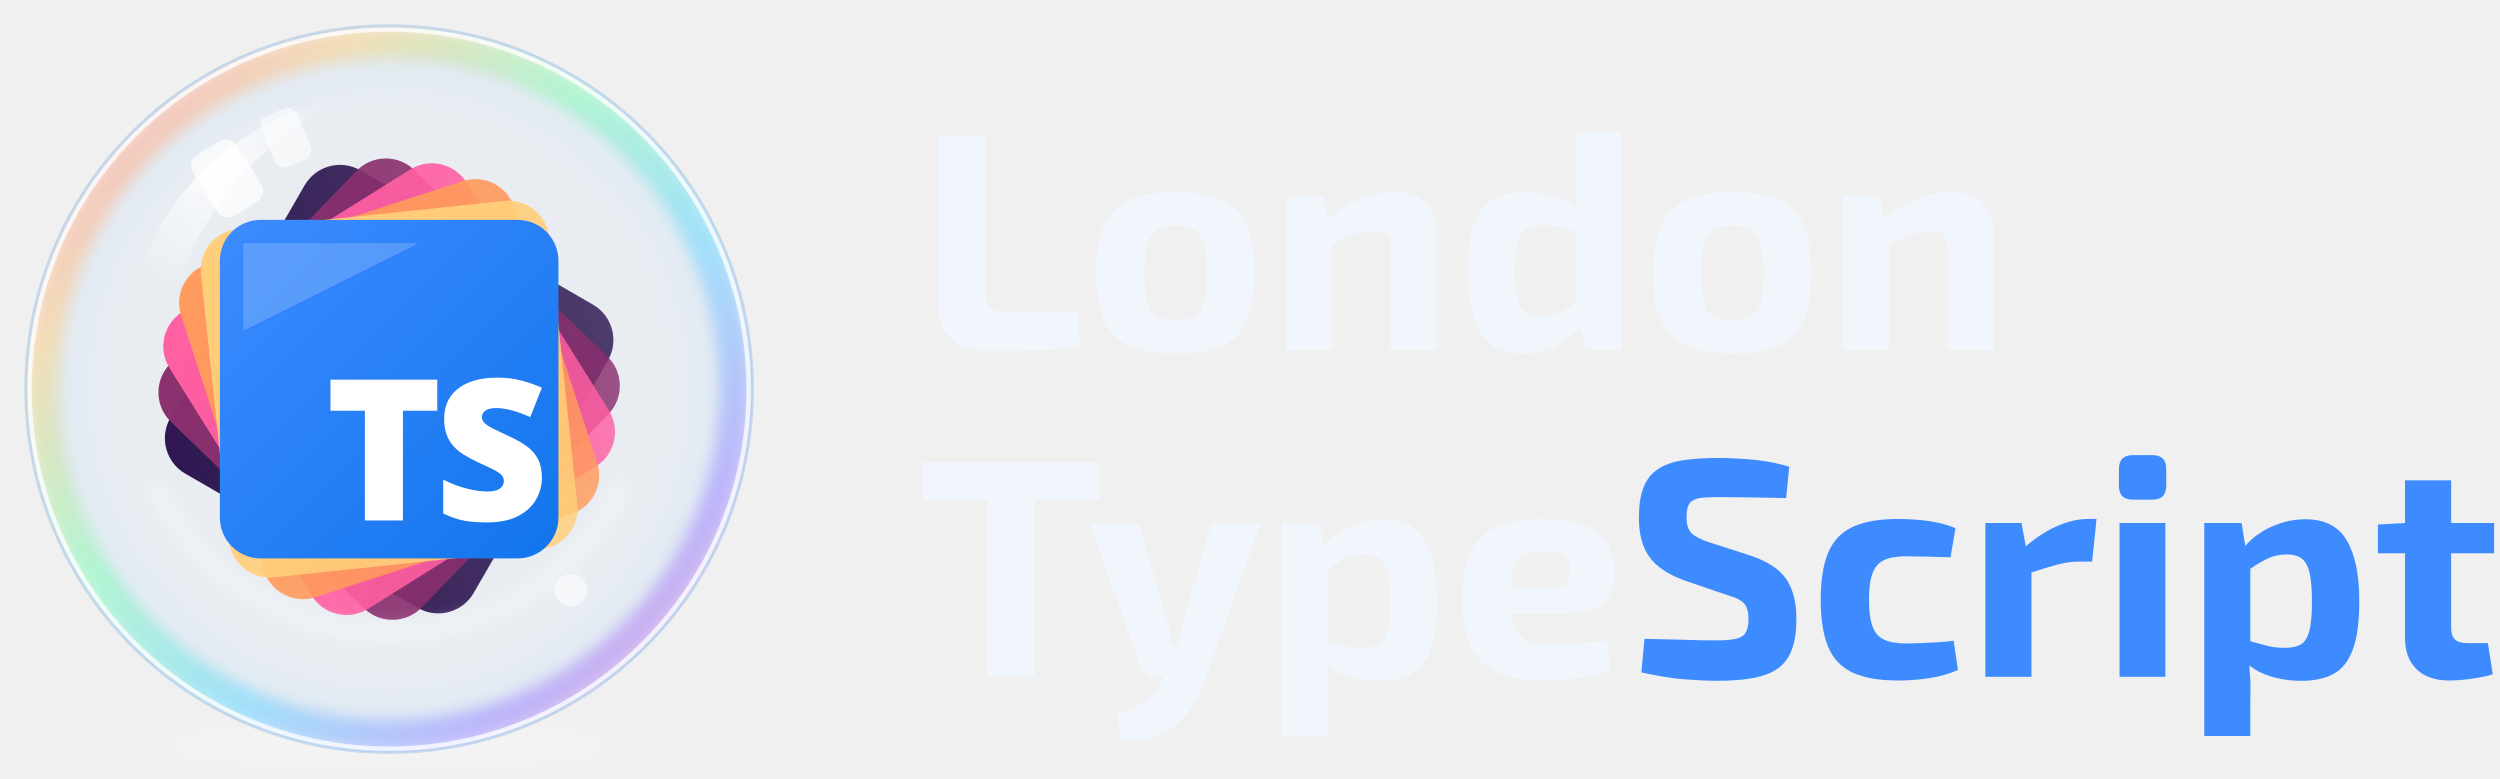
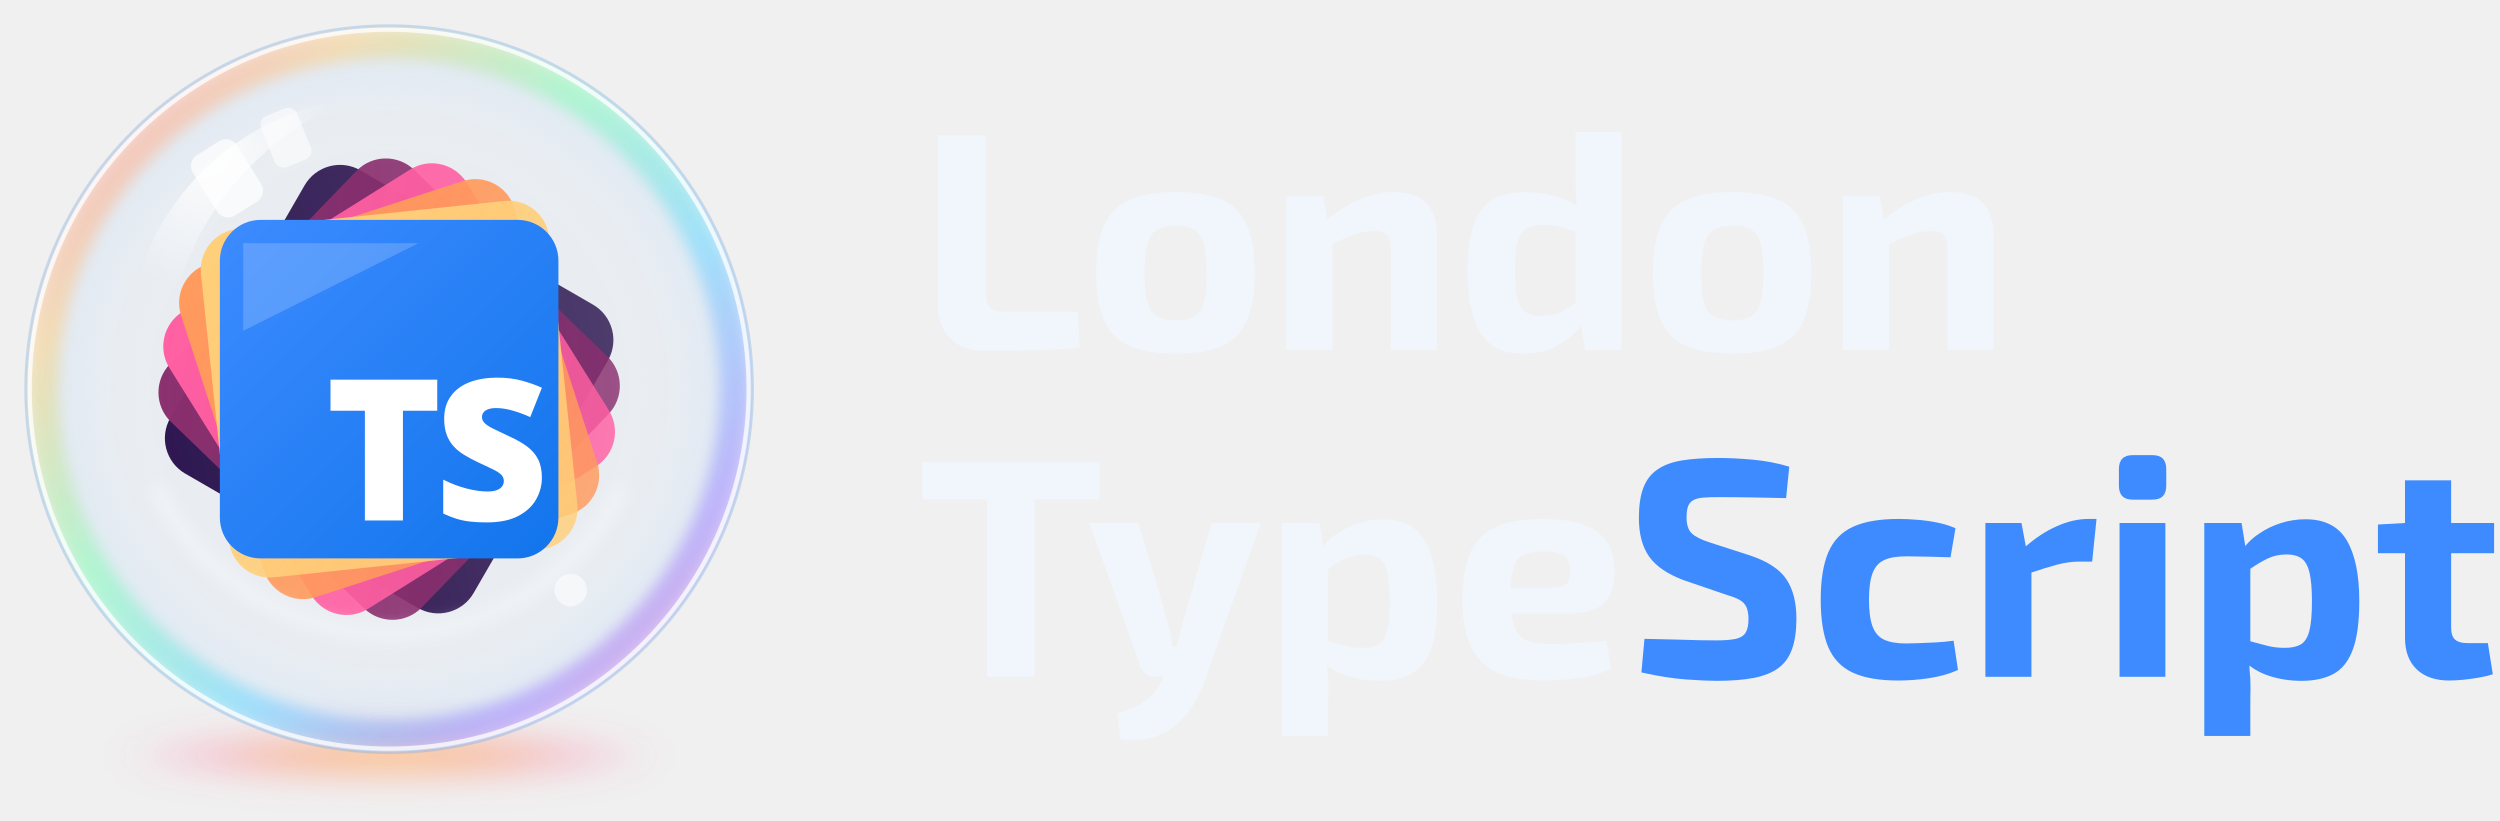
- <svg xmlns="http://www.w3.org/2000/svg" width="308.368" height="96" viewBox="0 0 308.368 96" role="img" aria-label="London TypeScript logo, dark theme">
+ <svg xmlns="http://www.w3.org/2000/svg" width="308.37" height="101.2" viewBox="0 0 308.37 101.2" role="img" aria-label="London TypeScript logo, dark theme">
  <g transform="translate(0 0)">
-     <svg viewBox="0 0 308.368 96" width="308.368" height="96" overflow="hidden">
-       <svg viewBox="0 0 308.37 96" role="img" aria-label="London TypeScript">
-         <g id="lts-fcfe33e9eb9933eaed3f45a797237d05-emblem" transform="translate(0 0) scale(0.4)">
-           <svg width="240" height="240" viewBox="0 0 240 240" role="img" aria-label="London TypeScript bubble logo, emblem only, dark theme">
+     <svg viewBox="0 0 308.37 101.2" width="308.37" height="101.2" overflow="hidden">
+       <svg viewBox="0 0 308.37 101.2" role="img" aria-label="London TypeScript">
+         <g id="lts-88e18a618526eeb4e1b5f0dc24c08603-emblem" transform="translate(0 0) scale(0.4)">
+           <svg width="240" height="253" viewBox="0 0 240 253" role="img" aria-label="London TypeScript bubble logo, emblem only, dark theme">
            <defs>
-               <radialGradient id="lts-fcfe33e9eb9933eaed3f45a797237d05-emblem-body" cx="0.5" cy="0.5" r="0.5">
+               <radialGradient id="lts-88e18a618526eeb4e1b5f0dc24c08603-emblem-body" cx="0.5" cy="0.5" r="0.5">
                <stop offset="0.62" stop-color="#ffffff" stop-opacity="0" />
                <stop offset="0.9" stop-color="#bcd8ff" stop-opacity="0.16" />
                <stop offset="1" stop-color="#ffffff" stop-opacity="0.42" />
              </radialGradient>
-               <linearGradient id="lts-fcfe33e9eb9933eaed3f45a797237d05-emblem-rainbow" x1="0" y1="0" x2="1" y2="1">
+               <linearGradient id="lts-88e18a618526eeb4e1b5f0dc24c08603-emblem-rainbow" x1="0" y1="0" x2="1" y2="1">
                <stop offset="0" stop-color="#ff5fa2" />
                <stop offset="0.22" stop-color="#ffcf7a" />
                <stop offset="0.42" stop-color="#7dffb0" />
                <stop offset="0.62" stop-color="#5cd6ff" />
                <stop offset="0.82" stop-color="#9a7dff" />
                <stop offset="1" stop-color="#ff5fa2" />
              </linearGradient>
-               <radialGradient id="lts-fcfe33e9eb9933eaed3f45a797237d05-emblem-shine" cx="0.35" cy="0.25" r="0.6">
+               <radialGradient id="lts-88e18a618526eeb4e1b5f0dc24c08603-emblem-shine" cx="0.35" cy="0.25" r="0.6">
                <stop offset="0" stop-color="#ffffff" stop-opacity="0.85" />
                <stop offset="1" stop-color="#ffffff" stop-opacity="0" />
              </radialGradient>
-               <linearGradient id="lts-fcfe33e9eb9933eaed3f45a797237d05-emblem-pane0" x1="0" y1="0" x2="1" y2="1">
+               <radialGradient id="lts-88e18a618526eeb4e1b5f0dc24c08603-emblem-caustic" cx="0.5" cy="0.5" r="0.5">
+                 <stop offset="0" stop-color="#ffcf7a" stop-opacity="0.9" />
+                 <stop offset="0.45" stop-color="#ff9a5c" stop-opacity="0.55" />
+                 <stop offset="0.8" stop-color="#ff5fa2" stop-opacity="0.2" />
+                 <stop offset="1" stop-color="#ff5fa2" stop-opacity="0" />
+               </radialGradient>
+               <linearGradient id="lts-88e18a618526eeb4e1b5f0dc24c08603-emblem-pane0" x1="0" y1="0" x2="1" y2="1">
                <stop offset="0" stop-color="#2d1650" />
                <stop offset="1" stop-color="#2d1650" stop-opacity="0.82" />
              </linearGradient>
-               <linearGradient id="lts-fcfe33e9eb9933eaed3f45a797237d05-emblem-pane1" x1="0" y1="0" x2="1" y2="1">
+               <linearGradient id="lts-88e18a618526eeb4e1b5f0dc24c08603-emblem-pane1" x1="0" y1="0" x2="1" y2="1">
                <stop offset="0" stop-color="#8a2f6e" />
                <stop offset="1" stop-color="#8a2f6e" stop-opacity="0.82" />
              </linearGradient>
-               <linearGradient id="lts-fcfe33e9eb9933eaed3f45a797237d05-emblem-pane2" x1="0" y1="0" x2="1" y2="1">
+               <linearGradient id="lts-88e18a618526eeb4e1b5f0dc24c08603-emblem-pane2" x1="0" y1="0" x2="1" y2="1">
                <stop offset="0" stop-color="#ff5fa2" />
                <stop offset="1" stop-color="#ff5fa2" stop-opacity="0.82" />
              </linearGradient>
-               <linearGradient id="lts-fcfe33e9eb9933eaed3f45a797237d05-emblem-pane3" x1="0" y1="0" x2="1" y2="1">
+               <linearGradient id="lts-88e18a618526eeb4e1b5f0dc24c08603-emblem-pane3" x1="0" y1="0" x2="1" y2="1">
                <stop offset="0" stop-color="#ff9a5c" />
                <stop offset="1" stop-color="#ff9a5c" stop-opacity="0.82" />
              </linearGradient>
-               <linearGradient id="lts-fcfe33e9eb9933eaed3f45a797237d05-emblem-pane4" x1="0" y1="0" x2="1" y2="1">
+               <linearGradient id="lts-88e18a618526eeb4e1b5f0dc24c08603-emblem-pane4" x1="0" y1="0" x2="1" y2="1">
                <stop offset="0" stop-color="#ffcf7a" />
                <stop offset="1" stop-color="#ffcf7a" stop-opacity="0.82" />
              </linearGradient>
-               <linearGradient id="lts-fcfe33e9eb9933eaed3f45a797237d05-emblem-tile" x1="0" y1="0" x2="1" y2="1">
+               <linearGradient id="lts-88e18a618526eeb4e1b5f0dc24c08603-emblem-tile" x1="0" y1="0" x2="1" y2="1">
                <stop offset="0" stop-color="#3d8bff" />
                <stop offset="1" stop-color="#1275ec" />
              </linearGradient>
-               <filter id="lts-fcfe33e9eb9933eaed3f45a797237d05-emblem-soft" x="-20%" y="-20%" width="140%" height="140%">
+               <filter id="lts-88e18a618526eeb4e1b5f0dc24c08603-emblem-soft" x="-20%" y="-20%" width="140%" height="140%">
                <feGaussianBlur stdDeviation="2.2" />
              </filter>
-               <filter id="lts-fcfe33e9eb9933eaed3f45a797237d05-emblem-blur4" x="-50%" y="-200%" width="200%" height="500%">
-                 <feGaussianBlur stdDeviation="4" />
+               <filter id="lts-88e18a618526eeb4e1b5f0dc24c08603-emblem-blur5" x="-50%" y="-200%" width="200%" height="500%">
+                 <feGaussianBlur stdDeviation="5" />
              </filter>
-               <clipPath id="lts-fcfe33e9eb9933eaed3f45a797237d05-emblem-ball">
+               <clipPath id="lts-88e18a618526eeb4e1b5f0dc24c08603-emblem-ball">
                <circle cx="120" cy="120" r="112" />
              </clipPath>
            </defs>
            <g>
-               <ellipse cx="120" cy="230" rx="72" ry="7" fill="#ffffff" fill-opacity="0.2" filter="url(#lts-fcfe33e9eb9933eaed3f45a797237d05-emblem-blur4)" />
+               <ellipse cx="120" cy="233" rx="84" ry="8.5" fill="url(#lts-88e18a618526eeb4e1b5f0dc24c08603-emblem-caustic)" filter="url(#lts-88e18a618526eeb4e1b5f0dc24c08603-emblem-blur5)" />
            </g>
            <g>
              <circle cx="120" cy="120" r="112" fill="#9cc8ff" fill-opacity="0.08" />
            </g>
            <g transform="translate(120 120) scale(0.9) translate(-120 -120)">
-               <rect x="60" y="60" width="120" height="120" rx="14" fill="url(#lts-fcfe33e9eb9933eaed3f45a797237d05-emblem-pane0)" transform="rotate(-60 120 120)" />
-               <rect x="60" y="60" width="120" height="120" rx="14" fill="url(#lts-fcfe33e9eb9933eaed3f45a797237d05-emblem-pane1)" transform="rotate(-46 120 120)" />
-               <rect x="60" y="60" width="120" height="120" rx="14" fill="url(#lts-fcfe33e9eb9933eaed3f45a797237d05-emblem-pane2)" transform="rotate(-32 120 120)" />
-               <rect x="60" y="60" width="120" height="120" rx="14" fill="url(#lts-fcfe33e9eb9933eaed3f45a797237d05-emblem-pane3)" transform="rotate(-18 120 120)" />
-               <rect x="60" y="60" width="120" height="120" rx="14" fill="url(#lts-fcfe33e9eb9933eaed3f45a797237d05-emblem-pane4)" transform="rotate(-6 120 120)" />
-               <rect x="62" y="62" width="116" height="116" rx="14" fill="url(#lts-fcfe33e9eb9933eaed3f45a797237d05-emblem-tile)" />
+               <rect x="60" y="60" width="120" height="120" rx="14" fill="url(#lts-88e18a618526eeb4e1b5f0dc24c08603-emblem-pane0)" transform="rotate(-60 120 120)" />
+               <rect x="60" y="60" width="120" height="120" rx="14" fill="url(#lts-88e18a618526eeb4e1b5f0dc24c08603-emblem-pane1)" transform="rotate(-46 120 120)" />
+               <rect x="60" y="60" width="120" height="120" rx="14" fill="url(#lts-88e18a618526eeb4e1b5f0dc24c08603-emblem-pane2)" transform="rotate(-32 120 120)" />
+               <rect x="60" y="60" width="120" height="120" rx="14" fill="url(#lts-88e18a618526eeb4e1b5f0dc24c08603-emblem-pane3)" transform="rotate(-18 120 120)" />
+               <rect x="60" y="60" width="120" height="120" rx="14" fill="url(#lts-88e18a618526eeb4e1b5f0dc24c08603-emblem-pane4)" transform="rotate(-6 120 120)" />
+               <rect x="62" y="62" width="116" height="116" rx="14" fill="url(#lts-88e18a618526eeb4e1b5f0dc24c08603-emblem-tile)" />
              <path d="M70,70 h60 l-60,30 Z" fill="#ffffff" fill-opacity="0.18" />
              <path d="M137.02 139.08L137.02 168L126.99 168L126.99 139.08L117.93 139.08L117.93 130.88L146.06 130.88L146.06 139.08L137.02 139.08M173.64 156.73L173.64 156.73Q173.64 159.75 172.12 162.45Q170.59 165.16 167.38 166.83Q164.17 168.51 159.09 168.51L159.09 168.51Q156.55 168.51 154.64 168.28Q152.72 168.05 151.07 167.53Q149.42 167.01 147.64 166.17L147.64 166.17L147.64 157.23Q150.66 158.76 153.73 159.56Q156.81 160.36 159.29 160.36L159.29 160.36Q160.79 160.36 161.75 160Q162.7 159.65 163.15 159.02Q163.61 158.4 163.61 157.59L163.61 157.59Q163.61 156.63 162.94 155.95Q162.27 155.28 160.79 154.54Q159.32 153.81 156.91 152.71L156.91 152.71Q154.85 151.75 153.19 150.73Q151.53 149.72 150.34 148.41Q149.16 147.1 148.53 145.35Q147.89 143.6 147.89 141.21L147.89 141.21Q147.89 137.63 149.66 135.21Q151.42 132.78 154.58 131.56Q157.75 130.35 161.88 130.35L161.88 130.35Q165.52 130.35 168.42 131.16Q171.33 131.97 173.64 133.01L173.64 133.01L170.57 140.76Q168.18 139.66 165.87 139.02Q163.56 138.37 161.58 138.37L161.58 138.37Q160.29 138.37 159.46 138.69Q158.63 139 158.24 139.54Q157.85 140.07 157.85 140.76L157.85 140.76Q157.85 141.62 158.52 142.3Q159.19 142.99 160.78 143.79Q162.37 144.59 165.11 145.86L165.11 145.86Q167.83 147.08 169.73 148.49Q171.63 149.9 172.64 151.86Q173.64 153.83 173.64 156.73" fill="#ffffff" transform="translate(178 178) scale(1.3) translate(-178 -178)" />
            </g>
            <g>
-               <circle cx="120" cy="120" r="112" fill="url(#lts-fcfe33e9eb9933eaed3f45a797237d05-emblem-body)" />
+               <circle cx="120" cy="120" r="112" fill="url(#lts-88e18a618526eeb4e1b5f0dc24c08603-emblem-body)" />
            </g>
-             <g clip-path="url(#lts-fcfe33e9eb9933eaed3f45a797237d05-emblem-ball)">
-               <circle cx="120" cy="120" r="107" fill="none" stroke="url(#lts-fcfe33e9eb9933eaed3f45a797237d05-emblem-rainbow)" stroke-opacity="0.5" stroke-width="10" filter="url(#lts-fcfe33e9eb9933eaed3f45a797237d05-emblem-soft)" />
-               <path d="M48,150 A80,80 0 0 0 192,150" fill="none" stroke="#ffffff" stroke-opacity="0.28" stroke-width="5" filter="url(#lts-fcfe33e9eb9933eaed3f45a797237d05-emblem-soft)" />
+             <g clip-path="url(#lts-88e18a618526eeb4e1b5f0dc24c08603-emblem-ball)">
+               <circle cx="120" cy="120" r="107" fill="none" stroke="url(#lts-88e18a618526eeb4e1b5f0dc24c08603-emblem-rainbow)" stroke-opacity="0.5" stroke-width="10" filter="url(#lts-88e18a618526eeb4e1b5f0dc24c08603-emblem-soft)" />
+               <path d="M48,150 A80,80 0 0 0 192,150" fill="none" stroke="#ffffff" stroke-opacity="0.28" stroke-width="5" filter="url(#lts-88e18a618526eeb4e1b5f0dc24c08603-emblem-soft)" />
            </g>
            <g>
              <circle cx="120" cy="120" r="111" fill="none" stroke="#ffffff" stroke-opacity="0.75" stroke-width="1.6" />
              <circle cx="120" cy="120" r="112" fill="none" stroke="#7aa8e0" stroke-opacity="0.35" stroke-width="1" />
            </g>
            <g>
-               <path d="M40,96 C46,62 72,36 108,30 C78,44 58,68 52,100 Z" fill="url(#lts-fcfe33e9eb9933eaed3f45a797237d05-emblem-shine)" />
+               <path d="M40,96 C46,62 72,36 108,30 C78,44 58,68 52,100 Z" fill="url(#lts-88e18a618526eeb4e1b5f0dc24c08603-emblem-shine)" />
            </g>
            <g>
              <rect x="62" y="44" width="16" height="22" rx="4" fill="#ffffff" fill-opacity="0.7" transform="rotate(-32 70 55)" />
              <rect x="82" y="34" width="12" height="17" rx="3" fill="#ffffff" fill-opacity="0.55" transform="rotate(-22 88 42)" />
            </g>
            <g>
              <circle cx="176" cy="182" r="5" fill="#ffffff" fill-opacity="0.55" />
            </g>
          </svg>
        </g>
        <g transform="translate(113.143 7.68)">
-           <g id="lts-fcfe33e9eb9933eaed3f45a797237d05-wordmark">
-             <path id="lts-fcfe33e9eb9933eaed3f45a797237d05-glyph-0-0-L" d="M2.57 8.99L8.45 8.99L8.45 28.8Q8.45 29.76 8.99 30.26Q9.52 30.76 10.52 30.76L10.52 30.76L19.78 30.76L20.04 35.17Q17.32 35.48 14.34 35.54Q11.37 35.6 8.41 35.6L8.41 35.6Q5.53 35.6 4.05 34.04Q2.57 32.49 2.57 30.07L2.57 30.07L2.57 8.99" fill="#f0f6fc" />
-             <path id="lts-fcfe33e9eb9933eaed3f45a797237d05-glyph-0-1-o" d="M31.87 16.01L31.87 16.01Q35.44 16.01 37.59 16.99Q39.74 17.97 40.68 20.16Q41.63 22.35 41.63 26.04L41.63 26.04Q41.63 29.64 40.68 31.83Q39.74 34.02 37.59 34.98Q35.44 35.94 31.87 35.94L31.87 35.94Q28.34 35.94 26.17 34.98Q24 34.02 23.04 31.83Q22.08 29.64 22.08 26.04L22.08 26.04Q22.08 22.35 23.04 20.16Q24 17.97 26.17 16.99Q28.34 16.01 31.87 16.01M31.87 20.16L31.87 20.16Q30.41 20.16 29.57 20.66Q28.72 21.16 28.38 22.43Q28.03 23.69 28.03 26.04L28.03 26.04Q28.03 28.34 28.38 29.61Q28.72 30.87 29.57 31.35Q30.41 31.83 31.87 31.83L31.87 31.83Q33.33 31.83 34.18 31.35Q35.02 30.87 35.37 29.61Q35.71 28.34 35.71 26.04L35.71 26.04Q35.71 23.69 35.37 22.43Q35.02 21.16 34.18 20.66Q33.33 20.16 31.87 20.16" fill="#f0f6fc" />
-             <path id="lts-fcfe33e9eb9933eaed3f45a797237d05-glyph-0-2-n" d="M58.71 16.01L58.71 16.01Q64.09 16.01 64.09 21.27L64.09 21.27L64.09 35.48L58.41 35.48L58.41 23.04Q58.41 21.77 57.95 21.29Q57.48 20.81 56.37 20.81L56.37 20.81Q55.14 20.81 53.84 21.27L53.84 21.27Q52.72 21.7 51.19 22.46L51.19 22.46L51.19 35.48L45.5 35.48L45.5 16.51L50.07 16.51L50.57 19.39Q52.49 17.82 54.53 16.93L54.53 16.93Q56.64 16.01 58.71 16.01" fill="#f0f6fc" />
-             <path id="lts-fcfe33e9eb9933eaed3f45a797237d05-glyph-0-3-d" d="M75.07 16.01L75.07 16.01Q77.07 16.01 78.95 16.59L78.95 16.59Q80.26 17.01 81.33 17.74L81.33 17.74Q81.25 17.01 81.25 16.2L81.25 16.2Q81.18 15.01 81.18 13.75L81.18 13.75L81.18 8.6L86.86 8.6L86.86 35.48L82.37 35.48L81.87 32.52Q80.79 33.91 79.18 34.83L79.18 34.83Q77.34 35.94 74.65 35.94L74.65 35.94Q71 35.94 69.45 33.33Q67.89 30.72 67.89 25.84L67.89 25.84Q67.89 22.04 68.68 19.91Q69.47 17.78 71.08 16.9Q72.69 16.01 75.07 16.01M81.18 29.72L81.18 20.89Q80.26 20.62 79.49 20.39L79.49 20.39Q78.45 20.08 77.07 20.08L77.07 20.08Q75.88 20.08 75.15 20.51Q74.42 20.93 74.07 22.16Q73.73 23.39 73.73 25.8L73.73 25.8Q73.73 28.07 74.05 29.24Q74.38 30.41 75.09 30.85Q75.8 31.3 76.92 31.3L76.92 31.3Q77.91 31.3 78.64 31.08Q79.37 30.87 80.1 30.41L80.1 30.41Q80.6 30.14 81.18 29.72L81.18 29.72" fill="#f0f6fc" />
-             <path id="lts-fcfe33e9eb9933eaed3f45a797237d05-glyph-0-4-o" d="M100.53 16.01L100.53 16.01Q104.1 16.01 106.25 16.99Q108.4 17.97 109.34 20.16Q110.28 22.35 110.28 26.04L110.28 26.04Q110.28 29.64 109.34 31.83Q108.4 34.02 106.25 34.98Q104.1 35.94 100.53 35.94L100.53 35.94Q97 35.94 94.83 34.98Q92.66 34.02 91.7 31.83Q90.74 29.64 90.74 26.04L90.74 26.04Q90.74 22.35 91.7 20.16Q92.66 17.97 94.83 16.99Q97 16.01 100.53 16.01M100.53 20.16L100.53 20.16Q99.07 20.16 98.23 20.66Q97.38 21.16 97.04 22.43Q96.69 23.69 96.69 26.04L96.69 26.04Q96.69 28.34 97.04 29.61Q97.38 30.87 98.23 31.35Q99.07 31.83 100.53 31.83L100.53 31.83Q101.99 31.83 102.84 31.35Q103.68 30.87 104.03 29.61Q104.37 28.34 104.37 26.04L104.37 26.04Q104.37 23.69 104.03 22.43Q103.68 21.16 102.84 20.66Q101.99 20.16 100.53 20.16" fill="#f0f6fc" />
-             <path id="lts-fcfe33e9eb9933eaed3f45a797237d05-glyph-0-5-n" d="M127.37 16.01L127.37 16.01Q132.75 16.01 132.75 21.27L132.75 21.27L132.75 35.48L127.07 35.48L127.07 23.04Q127.07 21.77 126.6 21.29Q126.14 20.81 125.03 20.81L125.03 20.81Q123.8 20.81 122.5 21.27L122.5 21.27Q121.38 21.7 119.85 22.46L119.85 22.46L119.85 35.48L114.16 35.48L114.16 16.51L118.73 16.51L119.23 19.39Q121.15 17.82 123.19 16.93L123.19 16.93Q125.3 16.01 127.37 16.01" fill="#f0f6fc" />
-             <path id="lts-fcfe33e9eb9933eaed3f45a797237d05-glyph-1-0-T" d="M0.65 49.31L22.46 49.31L22.46 53.91L14.48 53.91L14.48 75.8L8.6 75.8L8.6 53.91L0.65 53.91L0.65 49.31" fill="#f0f6fc" />
-             <path id="lts-fcfe33e9eb9933eaed3f45a797237d05-glyph-1-1-y" d="M36.29 56.83L42.36 56.83L35.56 76.03Q35.1 77.45 34.27 78.89Q33.45 80.33 32.2 81.48Q30.95 82.64 29.2 83.23Q27.46 83.83 25.08 83.52L25.08 83.52L24.65 80.29Q27 79.68 28.3 78.64Q29.61 77.61 30.34 75.92L30.34 75.92L30.37 75.8L29.34 75.8Q28.68 75.8 28.19 75.42Q27.69 75.03 27.49 74.42L27.49 74.42L21.24 56.83L27.3 56.83L30.91 69.12L31.22 70.58Q31.37 71.31 31.49 72.04L31.49 72.04L31.95 72.04Q32.06 71.65 32.22 71.19L32.22 71.19Q32.52 70 32.76 69.12L32.76 69.12L36.29 56.83" fill="#f0f6fc" />
-             <path id="lts-fcfe33e9eb9933eaed3f45a797237d05-glyph-1-2-p" d="M57.48 56.37L57.48 56.37Q61.06 56.37 62.59 58.98Q64.13 61.59 64.13 66.47L64.13 66.47Q64.13 70.27 63.34 72.42Q62.55 74.57 60.96 75.44Q59.37 76.3 56.99 76.3L56.99 76.3Q54.95 76.3 53.11 75.72L53.11 75.72Q51.72 75.3 50.57 74.42L50.57 74.42Q50.61 75.23 50.69 76.03L50.69 76.03Q50.73 77.3 50.69 78.53L50.69 78.53L50.69 83.1L45 83.1L45 56.83L49.61 56.83L50.07 59.67Q50.76 58.79 51.84 58.1L51.84 58.1Q53.03 57.29 54.49 56.83Q55.95 56.37 57.48 56.37M50.69 62.48L50.69 62.48L50.69 71.42Q51.69 71.69 52.57 71.92L52.57 71.92Q53.61 72.23 54.95 72.23L54.95 72.23Q56.18 72.23 56.91 71.81Q57.64 71.39 57.96 70.14Q58.29 68.89 58.29 66.51L58.29 66.51Q58.29 64.17 57.98 62.92Q57.68 61.67 56.99 61.19Q56.29 60.71 55.18 60.71L55.18 60.71Q53.95 60.71 52.92 61.17L52.92 61.17Q51.92 61.63 50.69 62.48" fill="#f0f6fc" />
-             <path id="lts-fcfe33e9eb9933eaed3f45a797237d05-glyph-1-3-e" d="M77.03 56.33L77.03 56.33Q81.83 56.33 83.92 57.96Q86.02 59.6 86.02 62.82L86.02 62.82Q86.05 65.43 84.71 66.72Q83.37 68.01 80.06 68.01L80.06 68.01L73.31 68.01Q73.42 68.89 73.61 69.47L73.61 69.47Q74.04 70.77 75.05 71.27Q76.07 71.77 77.88 71.77L77.88 71.77Q79.18 71.77 81.12 71.67Q83.06 71.58 85.02 71.35L85.02 71.35L85.56 74.84Q84.44 75.38 83.02 75.69Q81.6 75.99 80.1 76.13Q78.6 76.26 77.22 76.26L77.22 76.26Q73.61 76.26 71.4 75.21Q69.2 74.15 68.22 71.96Q67.24 69.77 67.24 66.36L67.24 66.36Q67.24 62.63 68.24 60.44Q69.24 58.25 71.39 57.29Q73.54 56.33 77.03 56.33M73.19 64.82L73.19 64.82L78.49 64.82Q79.8 64.82 80.16 64.26Q80.52 63.71 80.52 62.71L80.52 62.71Q80.49 61.36 79.74 60.84Q78.99 60.33 77.22 60.33L77.22 60.33Q75.65 60.33 74.76 60.75Q73.88 61.17 73.54 62.36L73.54 62.36Q73.27 63.28 73.19 64.82" fill="#f0f6fc" />
-             <path id="lts-fcfe33e9eb9933eaed3f45a797237d05-glyph-1-4-S" d="M98.8 48.81L98.8 48.81Q100.76 48.81 103.07 49.02Q105.37 49.23 107.56 49.88L107.56 49.88L107.17 53.76Q105.48 53.72 103.22 53.68Q100.95 53.64 98.76 53.64L98.76 53.64Q97.69 53.64 96.94 53.7Q96.19 53.76 95.73 54.01Q95.27 54.26 95.08 54.76Q94.89 55.26 94.89 56.14L94.89 56.14Q94.89 57.48 95.52 58.1Q96.15 58.71 97.69 59.21L97.69 59.21L102.8 60.86Q105.98 61.94 107.21 63.78Q108.44 65.63 108.44 68.62L108.44 68.62Q108.44 70.89 107.9 72.38Q107.37 73.88 106.21 74.73Q105.06 75.57 103.18 75.94Q101.3 76.3 98.57 76.3L98.57 76.3Q97.27 76.3 94.85 76.13Q92.43 75.96 89.32 75.26L89.32 75.26L89.7 71.12Q91.97 71.16 93.64 71.21Q95.31 71.27 96.5 71.29Q97.69 71.31 98.57 71.31L98.57 71.31Q100.11 71.31 100.97 71.12Q101.84 70.92 102.18 70.35Q102.53 69.77 102.53 68.7L102.53 68.7Q102.53 67.78 102.28 67.22Q102.03 66.66 101.47 66.34Q100.92 66.01 99.96 65.74L99.96 65.74L94.58 63.9Q91.55 62.78 90.28 60.98Q89.01 59.17 89.01 56.22L89.01 56.22Q89.01 53.91 89.57 52.47Q90.12 51.03 91.3 50.23Q92.47 49.42 94.33 49.11Q96.19 48.81 98.8 48.81" fill="#3d8bff" />
-             <path id="lts-fcfe33e9eb9933eaed3f45a797237d05-glyph-1-5-c" d="M121.04 56.33L121.04 56.33Q122.07 56.33 123.3 56.43Q124.53 56.52 125.78 56.77Q127.03 57.02 128.06 57.48L128.06 57.48L127.45 61.06Q125.91 61.02 124.51 60.98Q123.11 60.94 122 60.94L122 60.94Q120.27 60.94 119.27 61.4Q118.27 61.86 117.83 63.03Q117.39 64.2 117.39 66.28L117.39 66.28Q117.39 68.39 117.83 69.58Q118.27 70.77 119.27 71.23Q120.27 71.69 122 71.69L122 71.69Q122.61 71.69 123.57 71.65Q124.53 71.62 125.64 71.56Q126.76 71.5 127.83 71.35L127.83 71.35L128.37 74.96Q126.84 75.65 124.88 75.96Q122.92 76.26 121 76.26L121 76.26Q117.47 76.26 115.37 75.28Q113.28 74.3 112.36 72.12Q111.44 69.93 111.44 66.28L111.44 66.28Q111.44 62.63 112.38 60.44Q113.32 58.25 115.43 57.29Q117.54 56.33 121.04 56.33" fill="#3d8bff" />
-             <path id="lts-fcfe33e9eb9933eaed3f45a797237d05-glyph-1-6-r" d="M131.75 56.83L136.2 56.83L136.74 59.71Q138.59 58.1 140.51 57.25L140.51 57.25Q142.54 56.33 144.46 56.33L144.46 56.33L145.46 56.33L144.92 61.59L143.35 61.59Q142 61.59 140.54 61.98L140.54 61.98Q139.28 62.32 137.43 62.94L137.43 62.94L137.43 75.8L131.75 75.8L131.75 56.83" fill="#3d8bff" />
-             <path id="lts-fcfe33e9eb9933eaed3f45a797237d05-glyph-1-7-i" d="M148.3 56.83L153.95 56.83L153.95 75.8L148.3 75.8L148.3 56.83M149.91 48.46L152.37 48.46Q154.06 48.46 154.06 50.19L154.06 50.19L154.06 52.22Q154.06 53.95 152.37 53.95L152.37 53.95L149.91 53.95Q148.22 53.95 148.22 52.22L148.22 52.22L148.22 50.19Q148.22 48.46 149.91 48.46L149.91 48.46" fill="#3d8bff" />
-             <path id="lts-fcfe33e9eb9933eaed3f45a797237d05-glyph-1-8-p" d="M171.23 56.37L171.23 56.37Q174.8 56.37 176.33 58.98Q177.87 61.59 177.87 66.47L177.87 66.47Q177.87 70.27 177.08 72.42Q176.29 74.57 174.7 75.44Q173.11 76.3 170.73 76.3L170.73 76.3Q168.69 76.3 166.85 75.72L166.85 75.72Q165.47 75.3 164.31 74.42L164.31 74.42Q164.35 75.23 164.43 76.03L164.43 76.03Q164.47 77.3 164.43 78.53L164.43 78.53L164.43 83.1L158.75 83.1L158.75 56.83L163.35 56.83L163.81 59.67Q164.51 58.79 165.58 58.1L165.58 58.1Q166.77 57.29 168.23 56.83Q169.69 56.37 171.23 56.37M164.43 62.48L164.43 62.48L164.43 71.42Q165.43 71.69 166.31 71.92L166.31 71.92Q167.35 72.23 168.69 72.23L168.69 72.23Q169.92 72.23 170.65 71.81Q171.38 71.39 171.71 70.14Q172.03 68.89 172.03 66.51L172.03 66.51Q172.03 64.17 171.72 62.92Q171.42 61.67 170.73 61.19Q170.04 60.71 168.92 60.71L168.92 60.71Q167.69 60.71 166.66 61.17L166.66 61.17Q165.66 61.63 164.43 62.48" fill="#3d8bff" />
-             <path id="lts-fcfe33e9eb9933eaed3f45a797237d05-glyph-1-9-t" d="M183.51 51.57L189.2 51.57L189.2 56.83L194.5 56.83L194.5 60.56L189.2 60.56L189.2 69.73Q189.2 70.77 189.68 71.21Q190.16 71.65 191.27 71.65L191.27 71.65L193.73 71.65L194.34 75.49Q193.65 75.72 192.65 75.9Q191.65 76.07 190.66 76.17Q189.66 76.26 188.97 76.26L188.97 76.26Q186.39 76.26 184.95 74.88Q183.51 73.5 183.51 71L183.51 71L183.51 60.56L180.17 60.56L180.17 57.02L183.51 56.83L183.51 51.57" fill="#3d8bff" />
+           <g id="lts-88e18a618526eeb4e1b5f0dc24c08603-wordmark">
+             <path id="lts-88e18a618526eeb4e1b5f0dc24c08603-glyph-0-0-L" d="M2.57 8.99L8.45 8.99L8.45 28.8Q8.45 29.76 8.99 30.26Q9.52 30.76 10.52 30.76L10.52 30.76L19.78 30.76L20.04 35.17Q17.32 35.48 14.34 35.54Q11.37 35.6 8.41 35.6L8.41 35.6Q5.53 35.6 4.05 34.04Q2.57 32.49 2.57 30.07L2.57 30.07L2.57 8.99" fill="#f0f6fc" />
+             <path id="lts-88e18a618526eeb4e1b5f0dc24c08603-glyph-0-1-o" d="M31.87 16.01L31.87 16.01Q35.44 16.01 37.59 16.99Q39.74 17.97 40.68 20.16Q41.63 22.35 41.63 26.04L41.63 26.04Q41.63 29.64 40.68 31.83Q39.74 34.02 37.59 34.98Q35.44 35.94 31.87 35.94L31.87 35.94Q28.34 35.94 26.17 34.98Q24 34.02 23.04 31.83Q22.08 29.64 22.08 26.04L22.08 26.04Q22.08 22.35 23.04 20.16Q24 17.97 26.17 16.99Q28.34 16.01 31.87 16.01M31.87 20.16L31.87 20.16Q30.41 20.16 29.57 20.66Q28.72 21.16 28.38 22.43Q28.03 23.69 28.03 26.04L28.03 26.04Q28.03 28.34 28.38 29.61Q28.72 30.87 29.57 31.35Q30.41 31.83 31.87 31.83L31.87 31.83Q33.33 31.83 34.18 31.35Q35.02 30.87 35.37 29.61Q35.71 28.34 35.71 26.04L35.71 26.04Q35.71 23.69 35.37 22.43Q35.02 21.16 34.18 20.66Q33.33 20.16 31.87 20.16" fill="#f0f6fc" />
+             <path id="lts-88e18a618526eeb4e1b5f0dc24c08603-glyph-0-2-n" d="M58.71 16.01L58.71 16.01Q64.09 16.01 64.09 21.27L64.09 21.27L64.09 35.48L58.41 35.48L58.41 23.04Q58.41 21.77 57.95 21.29Q57.48 20.81 56.37 20.81L56.37 20.81Q55.14 20.81 53.84 21.27L53.84 21.27Q52.72 21.7 51.19 22.46L51.19 22.46L51.19 35.48L45.5 35.48L45.5 16.51L50.07 16.51L50.57 19.39Q52.49 17.82 54.53 16.93L54.53 16.93Q56.64 16.01 58.71 16.01" fill="#f0f6fc" />
+             <path id="lts-88e18a618526eeb4e1b5f0dc24c08603-glyph-0-3-d" d="M75.07 16.01L75.07 16.01Q77.07 16.01 78.95 16.59L78.95 16.59Q80.26 17.01 81.33 17.74L81.33 17.74Q81.25 17.01 81.25 16.2L81.25 16.2Q81.18 15.01 81.18 13.75L81.18 13.75L81.18 8.6L86.86 8.6L86.86 35.48L82.37 35.48L81.87 32.52Q80.79 33.91 79.18 34.83L79.18 34.83Q77.34 35.94 74.65 35.94L74.65 35.94Q71 35.94 69.45 33.33Q67.89 30.72 67.89 25.84L67.89 25.84Q67.89 22.04 68.68 19.91Q69.47 17.78 71.08 16.9Q72.69 16.01 75.07 16.01M81.18 29.72L81.18 20.89Q80.26 20.62 79.49 20.39L79.49 20.39Q78.45 20.08 77.07 20.08L77.07 20.08Q75.88 20.08 75.15 20.51Q74.42 20.93 74.07 22.16Q73.73 23.39 73.73 25.8L73.73 25.8Q73.73 28.07 74.05 29.24Q74.38 30.41 75.09 30.85Q75.8 31.3 76.92 31.3L76.92 31.3Q77.91 31.3 78.64 31.08Q79.37 30.87 80.1 30.41L80.1 30.41Q80.6 30.14 81.18 29.72L81.18 29.72" fill="#f0f6fc" />
+             <path id="lts-88e18a618526eeb4e1b5f0dc24c08603-glyph-0-4-o" d="M100.53 16.01L100.53 16.01Q104.1 16.01 106.25 16.99Q108.4 17.97 109.34 20.16Q110.28 22.35 110.28 26.04L110.28 26.04Q110.28 29.64 109.34 31.83Q108.4 34.02 106.25 34.98Q104.1 35.94 100.53 35.94L100.53 35.94Q97 35.94 94.83 34.98Q92.66 34.02 91.7 31.83Q90.74 29.64 90.74 26.04L90.74 26.04Q90.74 22.35 91.7 20.16Q92.66 17.97 94.83 16.99Q97 16.01 100.53 16.01M100.53 20.16L100.53 20.16Q99.07 20.16 98.23 20.66Q97.38 21.16 97.04 22.43Q96.69 23.69 96.69 26.04L96.69 26.04Q96.69 28.34 97.04 29.61Q97.38 30.87 98.23 31.35Q99.07 31.83 100.53 31.83L100.53 31.83Q101.99 31.83 102.84 31.35Q103.68 30.87 104.03 29.61Q104.37 28.34 104.37 26.04L104.37 26.04Q104.37 23.69 104.03 22.43Q103.68 21.16 102.84 20.66Q101.99 20.16 100.53 20.16" fill="#f0f6fc" />
+             <path id="lts-88e18a618526eeb4e1b5f0dc24c08603-glyph-0-5-n" d="M127.37 16.01L127.37 16.01Q132.75 16.01 132.75 21.27L132.75 21.27L132.75 35.48L127.07 35.48L127.07 23.04Q127.07 21.77 126.6 21.29Q126.14 20.81 125.03 20.81L125.03 20.81Q123.8 20.81 122.5 21.27L122.5 21.27Q121.38 21.7 119.85 22.46L119.85 22.46L119.85 35.48L114.16 35.48L114.16 16.51L118.73 16.51L119.23 19.39Q121.15 17.82 123.19 16.93L123.19 16.93Q125.3 16.01 127.37 16.01" fill="#f0f6fc" />
+             <path id="lts-88e18a618526eeb4e1b5f0dc24c08603-glyph-1-0-T" d="M0.65 49.31L22.46 49.31L22.46 53.91L14.48 53.91L14.48 75.8L8.6 75.8L8.6 53.91L0.65 53.91L0.65 49.31" fill="#f0f6fc" />
+             <path id="lts-88e18a618526eeb4e1b5f0dc24c08603-glyph-1-1-y" d="M36.29 56.83L42.36 56.83L35.56 76.03Q35.1 77.45 34.27 78.89Q33.45 80.33 32.2 81.48Q30.95 82.64 29.2 83.23Q27.46 83.83 25.08 83.52L25.08 83.52L24.65 80.29Q27 79.68 28.3 78.64Q29.61 77.61 30.34 75.92L30.34 75.92L30.37 75.8L29.34 75.8Q28.68 75.8 28.19 75.42Q27.69 75.03 27.49 74.42L27.49 74.42L21.24 56.83L27.3 56.83L30.91 69.12L31.22 70.58Q31.37 71.31 31.49 72.04L31.49 72.04L31.95 72.04Q32.06 71.65 32.22 71.19L32.22 71.19Q32.52 70 32.76 69.12L32.76 69.12L36.29 56.83" fill="#f0f6fc" />
+             <path id="lts-88e18a618526eeb4e1b5f0dc24c08603-glyph-1-2-p" d="M57.48 56.37L57.48 56.37Q61.06 56.37 62.59 58.98Q64.13 61.59 64.13 66.47L64.13 66.47Q64.13 70.27 63.34 72.42Q62.55 74.57 60.96 75.44Q59.37 76.3 56.99 76.3L56.99 76.3Q54.95 76.3 53.11 75.72L53.11 75.72Q51.72 75.3 50.57 74.42L50.57 74.42Q50.61 75.23 50.69 76.03L50.69 76.03Q50.73 77.3 50.69 78.53L50.69 78.53L50.69 83.1L45 83.1L45 56.83L49.61 56.83L50.07 59.67Q50.76 58.79 51.84 58.1L51.84 58.1Q53.03 57.29 54.49 56.83Q55.95 56.37 57.48 56.37M50.69 62.48L50.69 62.48L50.69 71.42Q51.69 71.69 52.57 71.92L52.57 71.92Q53.61 72.23 54.95 72.23L54.95 72.23Q56.18 72.23 56.91 71.81Q57.64 71.39 57.96 70.14Q58.29 68.89 58.29 66.51L58.29 66.51Q58.29 64.17 57.98 62.92Q57.68 61.67 56.99 61.19Q56.29 60.71 55.18 60.71L55.18 60.71Q53.95 60.71 52.92 61.17L52.92 61.17Q51.92 61.63 50.69 62.48" fill="#f0f6fc" />
+             <path id="lts-88e18a618526eeb4e1b5f0dc24c08603-glyph-1-3-e" d="M77.03 56.33L77.03 56.33Q81.83 56.33 83.92 57.96Q86.02 59.6 86.02 62.82L86.02 62.82Q86.05 65.43 84.71 66.72Q83.37 68.01 80.06 68.01L80.06 68.01L73.31 68.01Q73.42 68.89 73.61 69.47L73.61 69.47Q74.04 70.77 75.05 71.27Q76.07 71.77 77.88 71.77L77.88 71.77Q79.18 71.77 81.12 71.67Q83.06 71.58 85.02 71.35L85.02 71.35L85.56 74.84Q84.44 75.38 83.02 75.69Q81.6 75.99 80.1 76.13Q78.6 76.26 77.22 76.26L77.22 76.26Q73.61 76.26 71.4 75.21Q69.2 74.15 68.22 71.96Q67.24 69.77 67.24 66.36L67.24 66.36Q67.24 62.63 68.24 60.44Q69.24 58.25 71.39 57.29Q73.54 56.33 77.03 56.33M73.19 64.82L73.19 64.82L78.49 64.82Q79.8 64.82 80.16 64.26Q80.52 63.71 80.52 62.71L80.52 62.71Q80.49 61.36 79.74 60.84Q78.99 60.33 77.22 60.33L77.22 60.33Q75.65 60.33 74.76 60.75Q73.88 61.17 73.54 62.36L73.54 62.36Q73.27 63.28 73.19 64.82" fill="#f0f6fc" />
+             <path id="lts-88e18a618526eeb4e1b5f0dc24c08603-glyph-1-4-S" d="M98.8 48.81L98.8 48.81Q100.76 48.81 103.07 49.02Q105.37 49.23 107.56 49.88L107.56 49.88L107.17 53.76Q105.48 53.72 103.22 53.68Q100.95 53.64 98.76 53.64L98.76 53.64Q97.69 53.64 96.94 53.7Q96.19 53.76 95.73 54.01Q95.27 54.26 95.08 54.76Q94.89 55.26 94.89 56.14L94.89 56.14Q94.89 57.48 95.52 58.1Q96.15 58.71 97.69 59.21L97.69 59.21L102.8 60.86Q105.98 61.94 107.21 63.78Q108.44 65.63 108.44 68.62L108.44 68.62Q108.44 70.89 107.9 72.38Q107.37 73.88 106.21 74.73Q105.06 75.57 103.18 75.94Q101.3 76.3 98.57 76.3L98.57 76.3Q97.27 76.3 94.85 76.13Q92.43 75.96 89.32 75.26L89.32 75.26L89.7 71.12Q91.97 71.16 93.64 71.21Q95.31 71.27 96.5 71.29Q97.69 71.31 98.57 71.31L98.57 71.31Q100.11 71.31 100.97 71.12Q101.84 70.92 102.18 70.35Q102.53 69.77 102.53 68.7L102.53 68.7Q102.53 67.78 102.28 67.22Q102.03 66.66 101.47 66.34Q100.92 66.01 99.96 65.74L99.96 65.74L94.58 63.9Q91.55 62.78 90.28 60.98Q89.01 59.17 89.01 56.22L89.01 56.22Q89.01 53.91 89.57 52.47Q90.12 51.03 91.3 50.23Q92.47 49.42 94.33 49.11Q96.19 48.81 98.8 48.81" fill="#3d8bff" />
+             <path id="lts-88e18a618526eeb4e1b5f0dc24c08603-glyph-1-5-c" d="M121.04 56.33L121.04 56.33Q122.07 56.33 123.3 56.43Q124.53 56.52 125.78 56.77Q127.03 57.02 128.06 57.48L128.06 57.48L127.45 61.06Q125.91 61.02 124.51 60.98Q123.11 60.94 122 60.94L122 60.94Q120.27 60.94 119.27 61.4Q118.27 61.86 117.83 63.03Q117.39 64.2 117.39 66.28L117.39 66.28Q117.39 68.39 117.83 69.58Q118.27 70.77 119.27 71.23Q120.27 71.69 122 71.69L122 71.69Q122.61 71.69 123.57 71.65Q124.53 71.62 125.64 71.56Q126.76 71.5 127.83 71.35L127.83 71.35L128.37 74.96Q126.84 75.65 124.88 75.96Q122.92 76.26 121 76.26L121 76.26Q117.47 76.26 115.37 75.28Q113.28 74.3 112.36 72.12Q111.44 69.93 111.44 66.28L111.44 66.28Q111.44 62.63 112.38 60.44Q113.32 58.25 115.43 57.29Q117.54 56.33 121.04 56.33" fill="#3d8bff" />
+             <path id="lts-88e18a618526eeb4e1b5f0dc24c08603-glyph-1-6-r" d="M131.75 56.83L136.2 56.83L136.74 59.71Q138.59 58.1 140.51 57.25L140.51 57.25Q142.54 56.33 144.46 56.33L144.46 56.33L145.46 56.33L144.92 61.59L143.35 61.59Q142 61.59 140.54 61.98L140.54 61.98Q139.28 62.32 137.43 62.94L137.43 62.94L137.43 75.8L131.75 75.8L131.75 56.83" fill="#3d8bff" />
+             <path id="lts-88e18a618526eeb4e1b5f0dc24c08603-glyph-1-7-i" d="M148.3 56.83L153.95 56.83L153.95 75.8L148.3 75.8L148.3 56.83M149.91 48.46L152.37 48.46Q154.06 48.46 154.06 50.19L154.06 50.19L154.06 52.22Q154.06 53.95 152.37 53.95L152.37 53.95L149.91 53.95Q148.22 53.95 148.22 52.22L148.22 52.22L148.22 50.19Q148.22 48.46 149.91 48.46L149.91 48.46" fill="#3d8bff" />
+             <path id="lts-88e18a618526eeb4e1b5f0dc24c08603-glyph-1-8-p" d="M171.23 56.37L171.23 56.37Q174.8 56.37 176.33 58.98Q177.87 61.59 177.87 66.47L177.87 66.47Q177.87 70.27 177.08 72.42Q176.29 74.57 174.7 75.44Q173.11 76.3 170.73 76.3L170.73 76.3Q168.69 76.3 166.85 75.72L166.85 75.72Q165.47 75.3 164.31 74.42L164.31 74.42Q164.35 75.23 164.43 76.03L164.43 76.03Q164.47 77.3 164.43 78.53L164.43 78.53L164.43 83.1L158.75 83.1L158.75 56.83L163.35 56.83L163.81 59.67Q164.51 58.79 165.58 58.1L165.58 58.1Q166.77 57.29 168.23 56.83Q169.69 56.37 171.23 56.37M164.43 62.48L164.43 62.48L164.43 71.42Q165.43 71.69 166.31 71.92L166.31 71.92Q167.35 72.23 168.69 72.23L168.69 72.23Q169.92 72.23 170.65 71.81Q171.38 71.39 171.71 70.14Q172.03 68.89 172.03 66.51L172.03 66.51Q172.03 64.17 171.72 62.92Q171.42 61.67 170.73 61.19Q170.04 60.71 168.92 60.71L168.92 60.71Q167.69 60.71 166.66 61.17L166.66 61.17Q165.66 61.63 164.43 62.48" fill="#3d8bff" />
+             <path id="lts-88e18a618526eeb4e1b5f0dc24c08603-glyph-1-9-t" d="M183.51 51.57L189.2 51.57L189.2 56.83L194.5 56.83L194.5 60.56L189.2 60.56L189.2 69.73Q189.2 70.77 189.68 71.21Q190.16 71.65 191.27 71.65L191.27 71.65L193.73 71.65L194.34 75.49Q193.65 75.72 192.65 75.9Q191.65 76.07 190.66 76.17Q189.66 76.26 188.97 76.26L188.97 76.26Q186.39 76.26 184.95 74.88Q183.51 73.5 183.51 71L183.51 71L183.51 60.56L180.17 60.56L180.17 57.02L183.51 56.83L183.51 51.57" fill="#3d8bff" />
          </g>
        </g>
      </svg>
    </svg>
  </g>
</svg>
